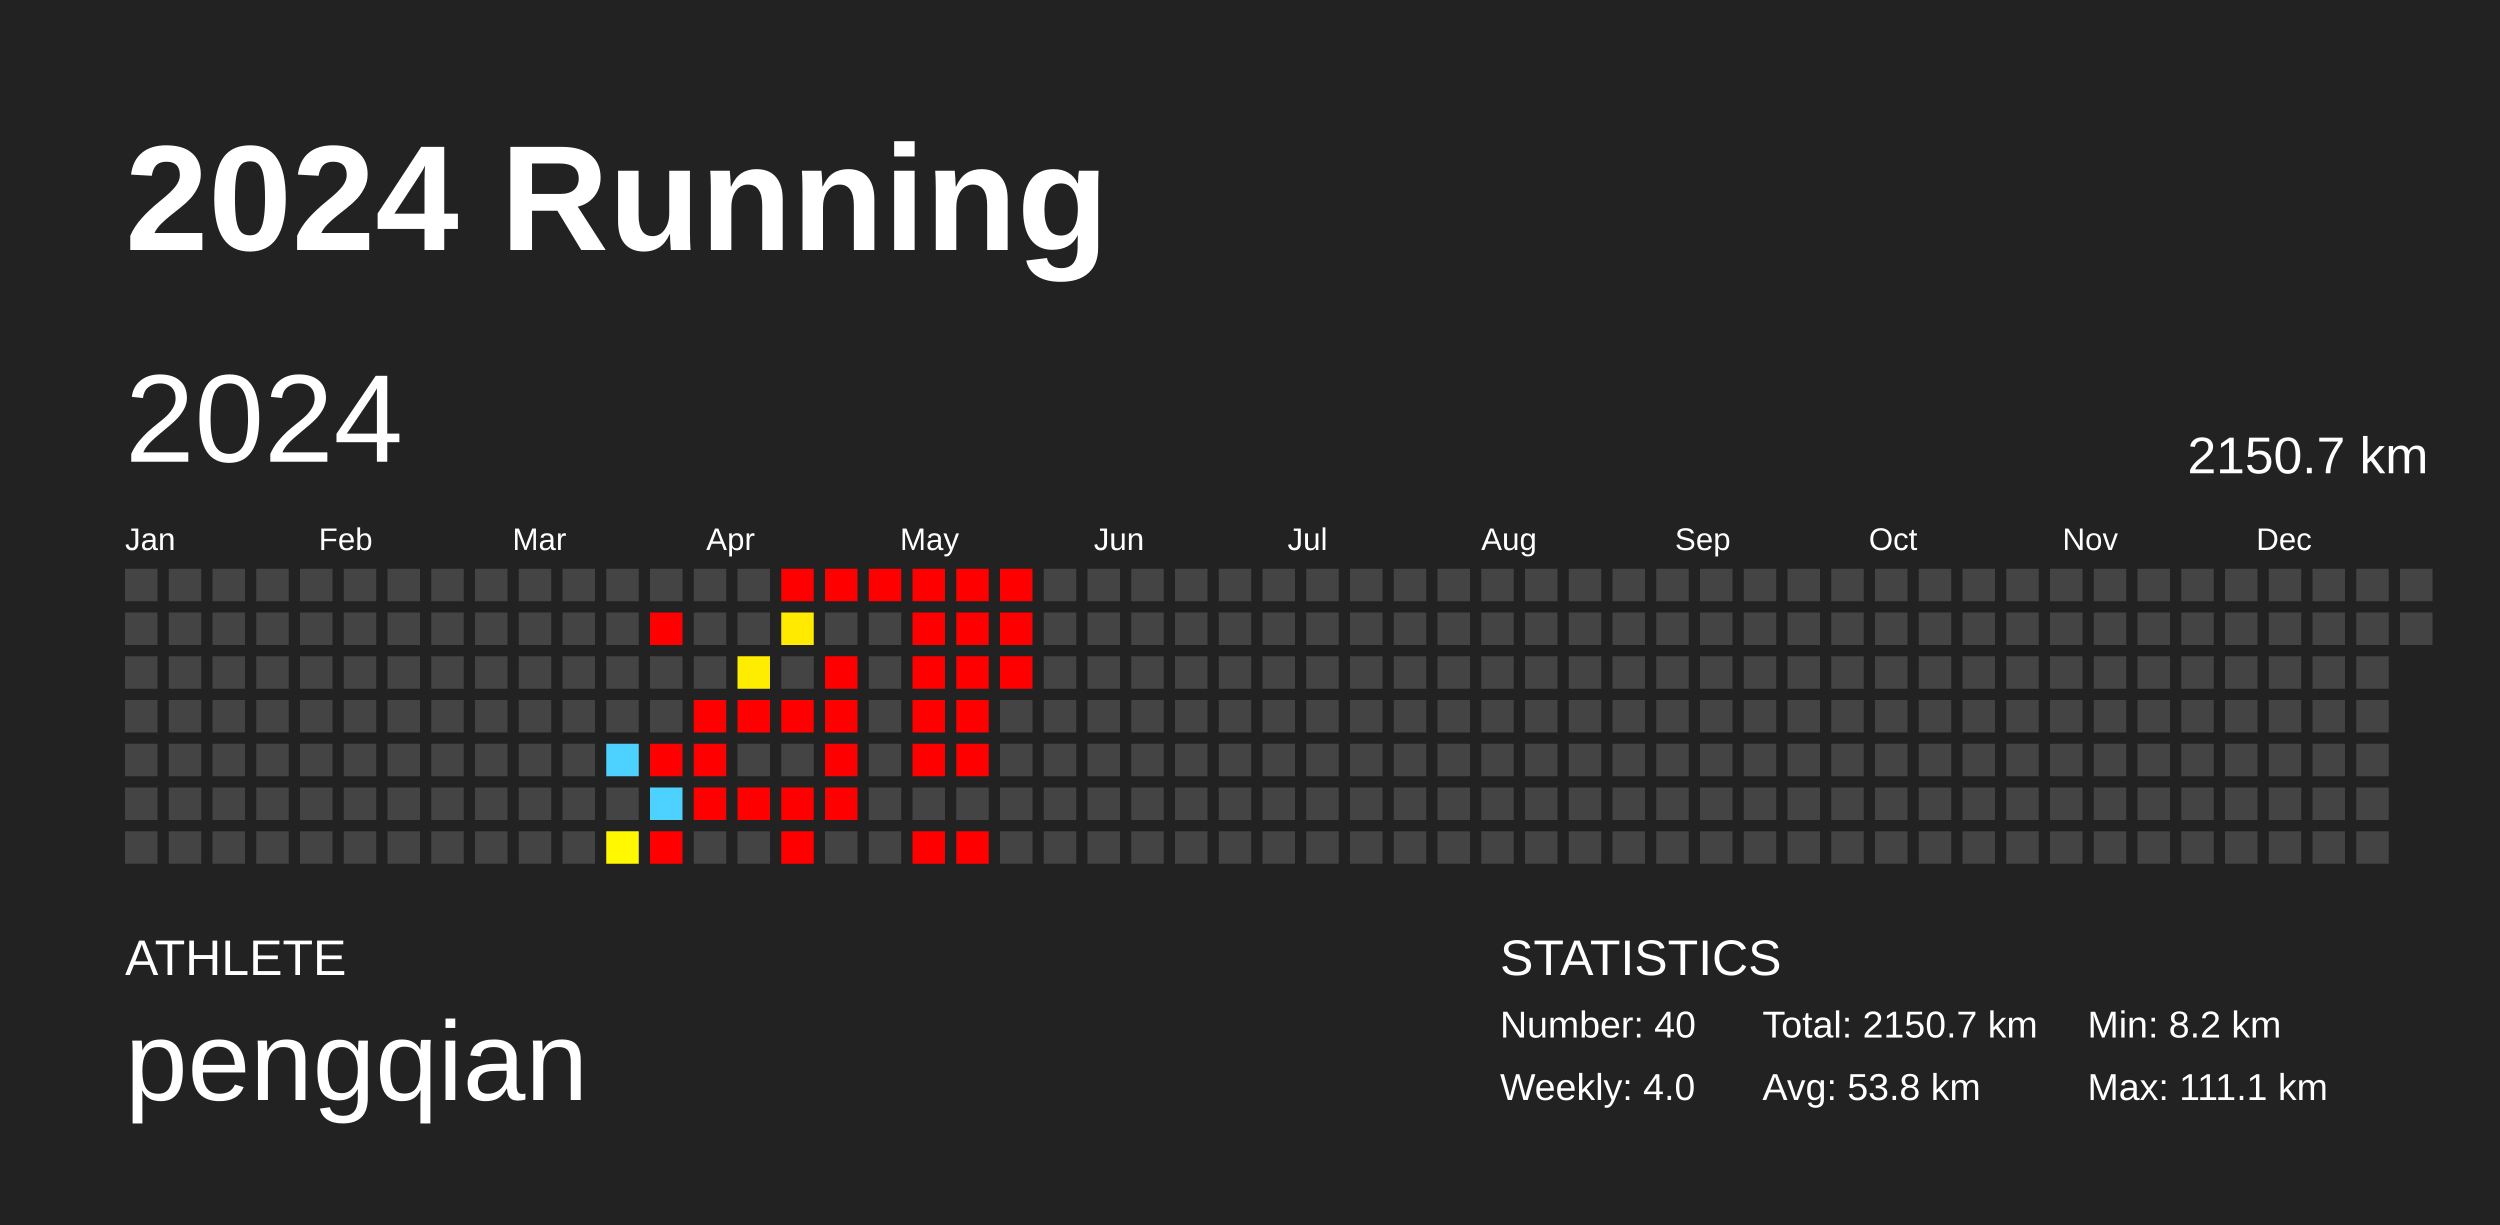
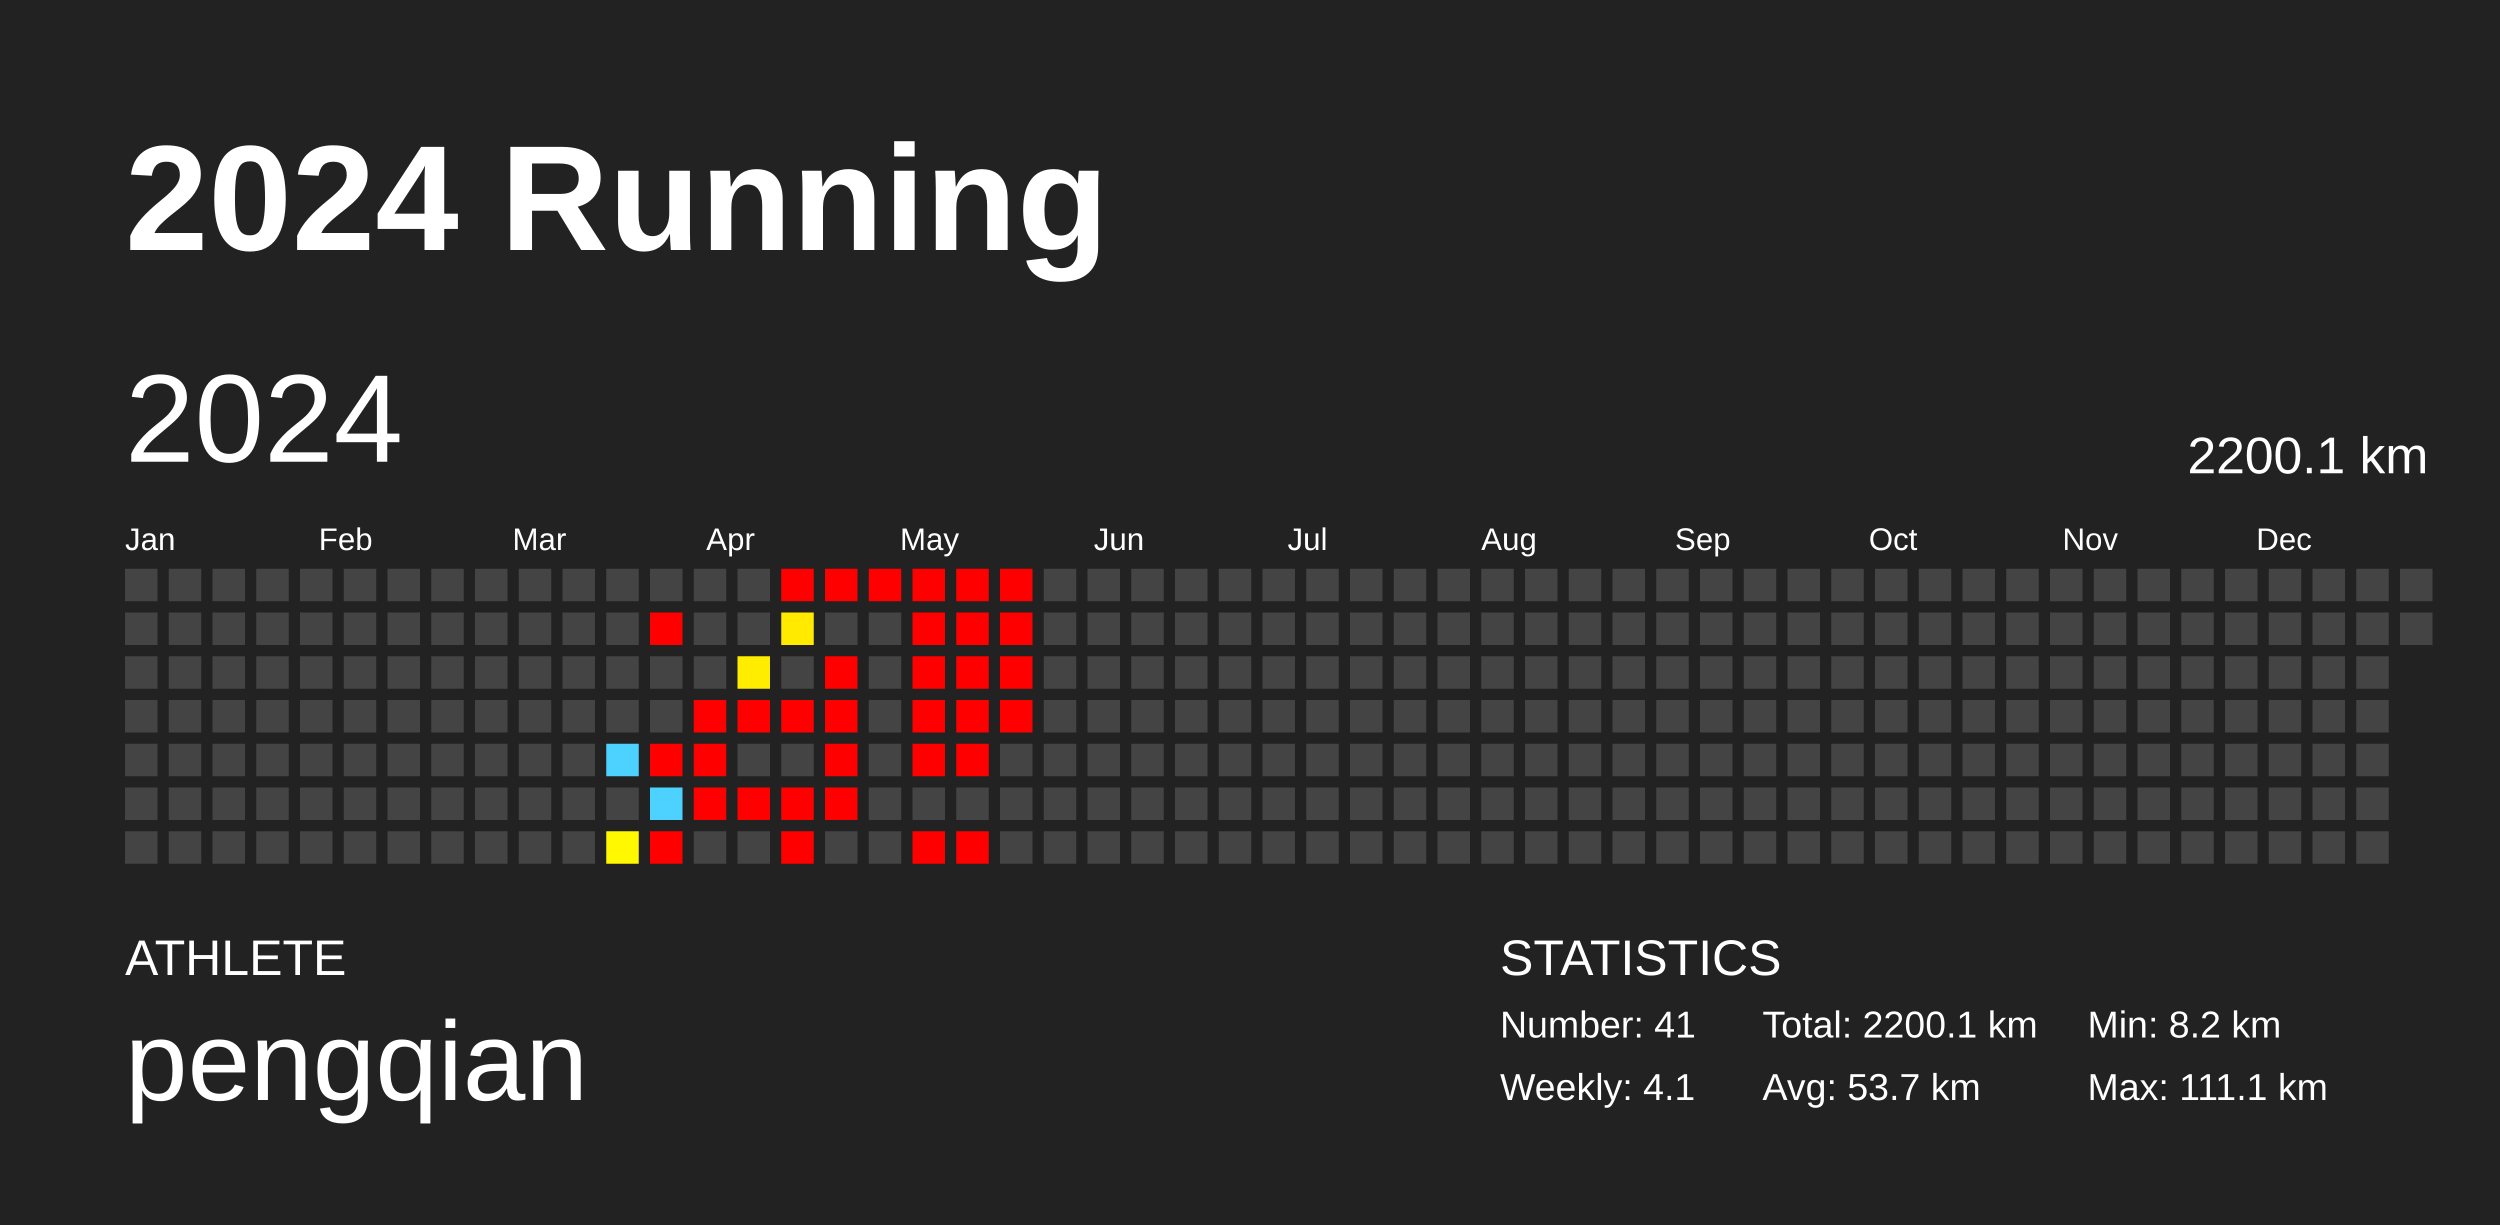
<svg xmlns="http://www.w3.org/2000/svg" baseProfile="full" height="98mm" version="1.1" viewBox="0,0,200,98" width="200mm">
  <defs />
  <rect fill="#222222" height="98" width="200" x="0" y="0" />
  <text fill="#FFFFFF" style="font-size:12px; font-family:Arial; font-weight:bold;" x="10" y="20">2024 Running</text>
  <text fill="#FFFFFF" style="font-size:4px; font-family:Arial" x="10" y="78">ATHLETE</text>
  <text fill="#FFFFFF" style="font-size:9px; font-family:Arial" x="10" y="88">pengqian</text>
  <text fill="#FFFFFF" style="font-size:4px; font-family:Arial" x="120" y="78">STATISTICS</text>
-   <text fill="#FFFFFF" style="font-size:3px; font-family:Arial" x="120" y="83">Number: 40</text>
-   <text fill="#FFFFFF" style="font-size:3px; font-family:Arial" x="120" y="88">Weekly: 4.0</text>
-   <text fill="#FFFFFF" style="font-size:3px; font-family:Arial" x="141" y="83">Total: 2150.7 km</text>
-   <text fill="#FFFFFF" style="font-size:3px; font-family:Arial" x="141" y="88">Avg: 53.8 km</text>
+   <text fill="#FFFFFF" style="font-size:3px; font-family:Arial" x="120" y="83">Number: 41</text>
+   <text fill="#FFFFFF" style="font-size:3px; font-family:Arial" x="120" y="88">Weekly: 4.1</text>
+   <text fill="#FFFFFF" style="font-size:3px; font-family:Arial" x="141" y="83">Total: 2200.1 km</text>
+   <text fill="#FFFFFF" style="font-size:3px; font-family:Arial" x="141" y="88">Avg: 53.7 km</text>
  <text fill="#FFFFFF" style="font-size:3px; font-family:Arial" x="167" y="83">Min: 8.2 km</text>
  <text fill="#FFFFFF" style="font-size:3px; font-family:Arial" x="167" y="88">Max: 111.1 km</text>
  <text dominant-baseline="hanging" fill="#FFFFFF" style="font-size:10.0px; font-family:Arial;" x="10" y="30">2024</text>
-   <text dominant-baseline="hanging" fill="#FFFFFF" style="font-size:4.125px; font-family:Arial;" x="175" y="35">2150.7 km</text>
+   <text dominant-baseline="hanging" fill="#FFFFFF" style="font-size:4.125px; font-family:Arial;" x="175" y="35">2200.1 km</text>
  <text fill="#FFFFFF" style="font-size:2.5px; font-family:Arial" x="10.0" y="44">Jan</text>
  <text fill="#FFFFFF" style="font-size:2.5px; font-family:Arial" x="25.5" y="44">Feb</text>
  <text fill="#FFFFFF" style="font-size:2.5px; font-family:Arial" x="41.0" y="44">Mar</text>
  <text fill="#FFFFFF" style="font-size:2.5px; font-family:Arial" x="56.5" y="44">Apr</text>
  <text fill="#FFFFFF" style="font-size:2.5px; font-family:Arial" x="72.0" y="44">May</text>
  <text fill="#FFFFFF" style="font-size:2.5px; font-family:Arial" x="87.5" y="44">Jun</text>
  <text fill="#FFFFFF" style="font-size:2.5px; font-family:Arial" x="103.0" y="44">Jul</text>
  <text fill="#FFFFFF" style="font-size:2.5px; font-family:Arial" x="118.5" y="44">Aug</text>
  <text fill="#FFFFFF" style="font-size:2.5px; font-family:Arial" x="134.0" y="44">Sep</text>
  <text fill="#FFFFFF" style="font-size:2.5px; font-family:Arial" x="149.5" y="44">Oct</text>
  <text fill="#FFFFFF" style="font-size:2.5px; font-family:Arial" x="165.0" y="44">Nov</text>
  <text fill="#FFFFFF" style="font-size:2.5px; font-family:Arial" x="180.5" y="44">Dec</text>
  <rect fill="#444444" height="2.6" width="2.6" x="10.0" y="45.5" />
  <rect fill="#444444" height="2.6" width="2.6" x="10.0" y="49.0" />
  <rect fill="#444444" height="2.6" width="2.6" x="10.0" y="52.5" />
  <rect fill="#444444" height="2.6" width="2.6" x="10.0" y="56.0" />
  <rect fill="#444444" height="2.6" width="2.6" x="10.0" y="59.5" />
  <rect fill="#444444" height="2.6" width="2.6" x="10.0" y="63.0" />
  <rect fill="#444444" height="2.6" width="2.6" x="10.0" y="66.5" />
  <rect fill="#444444" height="2.6" width="2.6" x="13.5" y="45.5" />
  <rect fill="#444444" height="2.6" width="2.6" x="13.5" y="49.0" />
  <rect fill="#444444" height="2.6" width="2.6" x="13.5" y="52.5" />
  <rect fill="#444444" height="2.6" width="2.6" x="13.5" y="56.0" />
  <rect fill="#444444" height="2.6" width="2.6" x="13.5" y="59.5" />
  <rect fill="#444444" height="2.6" width="2.6" x="13.5" y="63.0" />
  <rect fill="#444444" height="2.6" width="2.6" x="13.5" y="66.5" />
  <rect fill="#444444" height="2.6" width="2.6" x="17.0" y="45.5" />
  <rect fill="#444444" height="2.6" width="2.6" x="17.0" y="49.0" />
  <rect fill="#444444" height="2.6" width="2.6" x="17.0" y="52.5" />
  <rect fill="#444444" height="2.6" width="2.6" x="17.0" y="56.0" />
  <rect fill="#444444" height="2.6" width="2.6" x="17.0" y="59.5" />
  <rect fill="#444444" height="2.6" width="2.6" x="17.0" y="63.0" />
  <rect fill="#444444" height="2.6" width="2.6" x="17.0" y="66.5" />
  <rect fill="#444444" height="2.6" width="2.6" x="20.5" y="45.5" />
  <rect fill="#444444" height="2.6" width="2.6" x="20.5" y="49.0" />
  <rect fill="#444444" height="2.6" width="2.6" x="20.5" y="52.5" />
  <rect fill="#444444" height="2.6" width="2.6" x="20.5" y="56.0" />
  <rect fill="#444444" height="2.6" width="2.6" x="20.5" y="59.5" />
  <rect fill="#444444" height="2.6" width="2.6" x="20.5" y="63.0" />
  <rect fill="#444444" height="2.6" width="2.6" x="20.5" y="66.5" />
  <rect fill="#444444" height="2.6" width="2.6" x="24.0" y="45.5" />
  <rect fill="#444444" height="2.6" width="2.6" x="24.0" y="49.0" />
  <rect fill="#444444" height="2.6" width="2.6" x="24.0" y="52.5" />
  <rect fill="#444444" height="2.6" width="2.6" x="24.0" y="56.0" />
  <rect fill="#444444" height="2.6" width="2.6" x="24.0" y="59.5" />
  <rect fill="#444444" height="2.6" width="2.6" x="24.0" y="63.0" />
  <rect fill="#444444" height="2.6" width="2.6" x="24.0" y="66.5" />
  <rect fill="#444444" height="2.6" width="2.6" x="27.5" y="45.5" />
  <rect fill="#444444" height="2.6" width="2.6" x="27.5" y="49.0" />
  <rect fill="#444444" height="2.6" width="2.6" x="27.5" y="52.5" />
  <rect fill="#444444" height="2.6" width="2.6" x="27.5" y="56.0" />
  <rect fill="#444444" height="2.6" width="2.6" x="27.5" y="59.5" />
  <rect fill="#444444" height="2.6" width="2.6" x="27.5" y="63.0" />
  <rect fill="#444444" height="2.6" width="2.6" x="27.5" y="66.5" />
  <rect fill="#444444" height="2.6" width="2.6" x="31.0" y="45.5" />
  <rect fill="#444444" height="2.6" width="2.6" x="31.0" y="49.0" />
  <rect fill="#444444" height="2.6" width="2.6" x="31.0" y="52.5" />
  <rect fill="#444444" height="2.6" width="2.6" x="31.0" y="56.0" />
  <rect fill="#444444" height="2.6" width="2.6" x="31.0" y="59.5" />
  <rect fill="#444444" height="2.6" width="2.6" x="31.0" y="63.0" />
  <rect fill="#444444" height="2.6" width="2.6" x="31.0" y="66.5" />
  <rect fill="#444444" height="2.6" width="2.6" x="34.5" y="45.5" />
  <rect fill="#444444" height="2.6" width="2.6" x="34.5" y="49.0" />
  <rect fill="#444444" height="2.6" width="2.6" x="34.5" y="52.5" />
  <rect fill="#444444" height="2.6" width="2.6" x="34.5" y="56.0" />
  <rect fill="#444444" height="2.6" width="2.6" x="34.5" y="59.5" />
  <rect fill="#444444" height="2.6" width="2.6" x="34.5" y="63.0" />
  <rect fill="#444444" height="2.6" width="2.6" x="34.5" y="66.5" />
  <rect fill="#444444" height="2.6" width="2.6" x="38.0" y="45.5" />
  <rect fill="#444444" height="2.6" width="2.6" x="38.0" y="49.0" />
  <rect fill="#444444" height="2.6" width="2.6" x="38.0" y="52.5" />
  <rect fill="#444444" height="2.6" width="2.6" x="38.0" y="56.0" />
  <rect fill="#444444" height="2.6" width="2.6" x="38.0" y="59.5" />
  <rect fill="#444444" height="2.6" width="2.6" x="38.0" y="63.0" />
  <rect fill="#444444" height="2.6" width="2.6" x="38.0" y="66.5" />
  <rect fill="#444444" height="2.6" width="2.6" x="41.5" y="45.5" />
  <rect fill="#444444" height="2.6" width="2.6" x="41.5" y="49.0" />
  <rect fill="#444444" height="2.6" width="2.6" x="41.5" y="52.5" />
  <rect fill="#444444" height="2.6" width="2.6" x="41.5" y="56.0" />
  <rect fill="#444444" height="2.6" width="2.6" x="41.5" y="59.5" />
  <rect fill="#444444" height="2.6" width="2.6" x="41.5" y="63.0" />
  <rect fill="#444444" height="2.6" width="2.6" x="41.5" y="66.5" />
  <rect fill="#444444" height="2.6" width="2.6" x="45.0" y="45.5" />
  <rect fill="#444444" height="2.6" width="2.6" x="45.0" y="49.0" />
  <rect fill="#444444" height="2.6" width="2.6" x="45.0" y="52.5" />
  <rect fill="#444444" height="2.6" width="2.6" x="45.0" y="56.0" />
  <rect fill="#444444" height="2.6" width="2.6" x="45.0" y="59.5" />
  <rect fill="#444444" height="2.6" width="2.6" x="45.0" y="63.0" />
  <rect fill="#444444" height="2.6" width="2.6" x="45.0" y="66.5" />
  <rect fill="#444444" height="2.6" width="2.6" x="48.5" y="45.5" />
  <rect fill="#444444" height="2.6" width="2.6" x="48.5" y="49.0" />
  <rect fill="#444444" height="2.6" width="2.6" x="48.5" y="52.5" />
  <rect fill="#444444" height="2.6" width="2.6" x="48.5" y="56.0" />
  <rect fill="#4dd2ff" height="2.6" width="2.6" x="48.5" y="59.5" />
  <rect fill="#444444" height="2.6" width="2.6" x="48.5" y="63.0" />
  <rect fill="#fff800" height="2.6" width="2.6" x="48.5" y="66.5" />
  <rect fill="#444444" height="2.6" width="2.6" x="52.0" y="45.5" />
  <rect fill="red" height="2.6" width="2.6" x="52.0" y="49.0" />
  <rect fill="#444444" height="2.6" width="2.6" x="52.0" y="52.5" />
  <rect fill="#444444" height="2.6" width="2.6" x="52.0" y="56.0" />
  <rect fill="red" height="2.6" width="2.6" x="52.0" y="59.5" />
  <rect fill="#4dd2ff" height="2.6" width="2.6" x="52.0" y="63.0" />
  <rect fill="red" height="2.6" width="2.6" x="52.0" y="66.5" />
  <rect fill="#444444" height="2.6" width="2.6" x="55.5" y="45.5" />
  <rect fill="#444444" height="2.6" width="2.6" x="55.5" y="49.0" />
  <rect fill="#444444" height="2.6" width="2.6" x="55.5" y="52.5" />
  <rect fill="red" height="2.6" width="2.6" x="55.5" y="56.0" />
  <rect fill="red" height="2.6" width="2.6" x="55.5" y="59.5" />
  <rect fill="red" height="2.6" width="2.6" x="55.5" y="63.0" />
  <rect fill="#444444" height="2.6" width="2.6" x="55.5" y="66.5" />
  <rect fill="#444444" height="2.6" width="2.6" x="59.0" y="45.5" />
  <rect fill="#444444" height="2.6" width="2.6" x="59.0" y="49.0" />
  <rect fill="#ffed00" height="2.6" width="2.6" x="59.0" y="52.5" />
  <rect fill="red" height="2.6" width="2.6" x="59.0" y="56.0" />
  <rect fill="#444444" height="2.6" width="2.6" x="59.0" y="59.5" />
  <rect fill="red" height="2.6" width="2.6" x="59.0" y="63.0" />
  <rect fill="#444444" height="2.6" width="2.6" x="59.0" y="66.5" />
  <rect fill="red" height="2.6" width="2.6" x="62.5" y="45.5" />
  <rect fill="#ffea00" height="2.6" width="2.6" x="62.5" y="49.0" />
  <rect fill="#444444" height="2.6" width="2.6" x="62.5" y="52.5" />
  <rect fill="red" height="2.6" width="2.6" x="62.5" y="56.0" />
  <rect fill="#444444" height="2.6" width="2.6" x="62.5" y="59.5" />
  <rect fill="red" height="2.6" width="2.6" x="62.5" y="63.0" />
  <rect fill="red" height="2.6" width="2.6" x="62.5" y="66.5" />
  <rect fill="red" height="2.6" width="2.6" x="66.0" y="45.5" />
  <rect fill="#444444" height="2.6" width="2.6" x="66.0" y="49.0" />
  <rect fill="red" height="2.6" width="2.6" x="66.0" y="52.5" />
  <rect fill="red" height="2.6" width="2.6" x="66.0" y="56.0" />
  <rect fill="red" height="2.6" width="2.6" x="66.0" y="59.5" />
  <rect fill="red" height="2.6" width="2.6" x="66.0" y="63.0" />
  <rect fill="#444444" height="2.6" width="2.6" x="66.0" y="66.5" />
  <rect fill="red" height="2.6" width="2.6" x="69.5" y="45.5" />
  <rect fill="#444444" height="2.6" width="2.6" x="69.5" y="49.0" />
  <rect fill="#444444" height="2.6" width="2.6" x="69.5" y="52.5" />
  <rect fill="#444444" height="2.6" width="2.6" x="69.5" y="56.0" />
  <rect fill="#444444" height="2.6" width="2.6" x="69.5" y="59.5" />
  <rect fill="#444444" height="2.6" width="2.6" x="69.5" y="63.0" />
  <rect fill="#444444" height="2.6" width="2.6" x="69.5" y="66.5" />
  <rect fill="red" height="2.6" width="2.6" x="73.0" y="45.5" />
  <rect fill="red" height="2.6" width="2.6" x="73.0" y="49.0" />
  <rect fill="red" height="2.6" width="2.6" x="73.0" y="52.5" />
  <rect fill="red" height="2.6" width="2.6" x="73.0" y="56.0" />
  <rect fill="red" height="2.6" width="2.6" x="73.0" y="59.5" />
  <rect fill="#444444" height="2.6" width="2.6" x="73.0" y="63.0" />
  <rect fill="red" height="2.6" width="2.6" x="73.0" y="66.5" />
  <rect fill="red" height="2.6" width="2.6" x="76.5" y="45.5" />
  <rect fill="red" height="2.6" width="2.6" x="76.5" y="49.0" />
  <rect fill="red" height="2.6" width="2.6" x="76.5" y="52.5" />
  <rect fill="red" height="2.6" width="2.6" x="76.5" y="56.0" />
  <rect fill="red" height="2.6" width="2.6" x="76.5" y="59.5" />
  <rect fill="#444444" height="2.6" width="2.6" x="76.5" y="63.0" />
  <rect fill="red" height="2.6" width="2.6" x="76.5" y="66.5" />
  <rect fill="red" height="2.6" width="2.6" x="80.0" y="45.5" />
  <rect fill="red" height="2.6" width="2.6" x="80.0" y="49.0" />
  <rect fill="red" height="2.6" width="2.6" x="80.0" y="52.5" />
-   <rect fill="#444444" height="2.6" width="2.6" x="80.0" y="56.0" />
+   <rect fill="red" height="2.6" width="2.6" x="80.0" y="56.0" />
  <rect fill="#444444" height="2.6" width="2.6" x="80.0" y="59.5" />
  <rect fill="#444444" height="2.6" width="2.6" x="80.0" y="63.0" />
  <rect fill="#444444" height="2.6" width="2.6" x="80.0" y="66.5" />
  <rect fill="#444444" height="2.6" width="2.6" x="83.5" y="45.5" />
  <rect fill="#444444" height="2.6" width="2.6" x="83.5" y="49.0" />
  <rect fill="#444444" height="2.6" width="2.6" x="83.5" y="52.5" />
  <rect fill="#444444" height="2.6" width="2.6" x="83.5" y="56.0" />
  <rect fill="#444444" height="2.6" width="2.6" x="83.5" y="59.5" />
  <rect fill="#444444" height="2.6" width="2.6" x="83.5" y="63.0" />
  <rect fill="#444444" height="2.6" width="2.6" x="83.5" y="66.5" />
  <rect fill="#444444" height="2.6" width="2.6" x="87.0" y="45.5" />
  <rect fill="#444444" height="2.6" width="2.6" x="87.0" y="49.0" />
  <rect fill="#444444" height="2.6" width="2.6" x="87.0" y="52.5" />
  <rect fill="#444444" height="2.6" width="2.6" x="87.0" y="56.0" />
  <rect fill="#444444" height="2.6" width="2.6" x="87.0" y="59.5" />
  <rect fill="#444444" height="2.6" width="2.6" x="87.0" y="63.0" />
  <rect fill="#444444" height="2.6" width="2.6" x="87.0" y="66.5" />
  <rect fill="#444444" height="2.6" width="2.6" x="90.5" y="45.5" />
  <rect fill="#444444" height="2.6" width="2.6" x="90.5" y="49.0" />
  <rect fill="#444444" height="2.6" width="2.6" x="90.5" y="52.5" />
  <rect fill="#444444" height="2.6" width="2.6" x="90.5" y="56.0" />
  <rect fill="#444444" height="2.6" width="2.6" x="90.5" y="59.5" />
  <rect fill="#444444" height="2.6" width="2.6" x="90.5" y="63.0" />
  <rect fill="#444444" height="2.6" width="2.6" x="90.5" y="66.5" />
  <rect fill="#444444" height="2.6" width="2.6" x="94.0" y="45.5" />
  <rect fill="#444444" height="2.6" width="2.6" x="94.0" y="49.0" />
  <rect fill="#444444" height="2.6" width="2.6" x="94.0" y="52.5" />
  <rect fill="#444444" height="2.6" width="2.6" x="94.0" y="56.0" />
  <rect fill="#444444" height="2.6" width="2.6" x="94.0" y="59.5" />
  <rect fill="#444444" height="2.6" width="2.6" x="94.0" y="63.0" />
  <rect fill="#444444" height="2.6" width="2.6" x="94.0" y="66.5" />
  <rect fill="#444444" height="2.6" width="2.6" x="97.5" y="45.5" />
  <rect fill="#444444" height="2.6" width="2.6" x="97.5" y="49.0" />
  <rect fill="#444444" height="2.6" width="2.6" x="97.5" y="52.5" />
  <rect fill="#444444" height="2.6" width="2.6" x="97.5" y="56.0" />
  <rect fill="#444444" height="2.6" width="2.6" x="97.5" y="59.5" />
  <rect fill="#444444" height="2.6" width="2.6" x="97.5" y="63.0" />
  <rect fill="#444444" height="2.6" width="2.6" x="97.5" y="66.5" />
  <rect fill="#444444" height="2.6" width="2.6" x="101.0" y="45.5" />
  <rect fill="#444444" height="2.6" width="2.6" x="101.0" y="49.0" />
  <rect fill="#444444" height="2.6" width="2.6" x="101.0" y="52.5" />
  <rect fill="#444444" height="2.6" width="2.6" x="101.0" y="56.0" />
  <rect fill="#444444" height="2.6" width="2.6" x="101.0" y="59.5" />
  <rect fill="#444444" height="2.6" width="2.6" x="101.0" y="63.0" />
  <rect fill="#444444" height="2.6" width="2.6" x="101.0" y="66.5" />
  <rect fill="#444444" height="2.6" width="2.6" x="104.5" y="45.5" />
  <rect fill="#444444" height="2.6" width="2.6" x="104.5" y="49.0" />
  <rect fill="#444444" height="2.6" width="2.6" x="104.5" y="52.5" />
  <rect fill="#444444" height="2.6" width="2.6" x="104.5" y="56.0" />
  <rect fill="#444444" height="2.6" width="2.6" x="104.5" y="59.5" />
  <rect fill="#444444" height="2.6" width="2.6" x="104.5" y="63.0" />
  <rect fill="#444444" height="2.6" width="2.6" x="104.5" y="66.5" />
  <rect fill="#444444" height="2.6" width="2.6" x="108.0" y="45.5" />
  <rect fill="#444444" height="2.6" width="2.6" x="108.0" y="49.0" />
  <rect fill="#444444" height="2.6" width="2.6" x="108.0" y="52.5" />
  <rect fill="#444444" height="2.6" width="2.6" x="108.0" y="56.0" />
  <rect fill="#444444" height="2.6" width="2.6" x="108.0" y="59.5" />
  <rect fill="#444444" height="2.6" width="2.6" x="108.0" y="63.0" />
  <rect fill="#444444" height="2.6" width="2.6" x="108.0" y="66.5" />
  <rect fill="#444444" height="2.6" width="2.6" x="111.5" y="45.5" />
  <rect fill="#444444" height="2.6" width="2.6" x="111.5" y="49.0" />
  <rect fill="#444444" height="2.6" width="2.6" x="111.5" y="52.5" />
  <rect fill="#444444" height="2.6" width="2.6" x="111.5" y="56.0" />
  <rect fill="#444444" height="2.6" width="2.6" x="111.5" y="59.5" />
  <rect fill="#444444" height="2.6" width="2.6" x="111.5" y="63.0" />
  <rect fill="#444444" height="2.6" width="2.6" x="111.5" y="66.5" />
  <rect fill="#444444" height="2.6" width="2.6" x="115.0" y="45.5" />
  <rect fill="#444444" height="2.6" width="2.6" x="115.0" y="49.0" />
  <rect fill="#444444" height="2.6" width="2.6" x="115.0" y="52.5" />
  <rect fill="#444444" height="2.6" width="2.6" x="115.0" y="56.0" />
  <rect fill="#444444" height="2.6" width="2.6" x="115.0" y="59.5" />
  <rect fill="#444444" height="2.6" width="2.6" x="115.0" y="63.0" />
  <rect fill="#444444" height="2.6" width="2.6" x="115.0" y="66.5" />
  <rect fill="#444444" height="2.6" width="2.6" x="118.5" y="45.5" />
  <rect fill="#444444" height="2.6" width="2.6" x="118.5" y="49.0" />
  <rect fill="#444444" height="2.6" width="2.6" x="118.5" y="52.5" />
  <rect fill="#444444" height="2.6" width="2.6" x="118.5" y="56.0" />
  <rect fill="#444444" height="2.6" width="2.6" x="118.5" y="59.5" />
  <rect fill="#444444" height="2.6" width="2.6" x="118.5" y="63.0" />
  <rect fill="#444444" height="2.6" width="2.6" x="118.5" y="66.5" />
  <rect fill="#444444" height="2.6" width="2.6" x="122.0" y="45.5" />
  <rect fill="#444444" height="2.6" width="2.6" x="122.0" y="49.0" />
  <rect fill="#444444" height="2.6" width="2.6" x="122.0" y="52.5" />
  <rect fill="#444444" height="2.6" width="2.6" x="122.0" y="56.0" />
  <rect fill="#444444" height="2.6" width="2.6" x="122.0" y="59.5" />
  <rect fill="#444444" height="2.6" width="2.6" x="122.0" y="63.0" />
  <rect fill="#444444" height="2.6" width="2.6" x="122.0" y="66.5" />
  <rect fill="#444444" height="2.6" width="2.6" x="125.5" y="45.5" />
  <rect fill="#444444" height="2.6" width="2.6" x="125.5" y="49.0" />
  <rect fill="#444444" height="2.6" width="2.6" x="125.5" y="52.5" />
  <rect fill="#444444" height="2.6" width="2.6" x="125.5" y="56.0" />
  <rect fill="#444444" height="2.6" width="2.6" x="125.5" y="59.5" />
  <rect fill="#444444" height="2.6" width="2.6" x="125.5" y="63.0" />
  <rect fill="#444444" height="2.6" width="2.6" x="125.5" y="66.5" />
  <rect fill="#444444" height="2.6" width="2.6" x="129.0" y="45.5" />
  <rect fill="#444444" height="2.6" width="2.6" x="129.0" y="49.0" />
  <rect fill="#444444" height="2.6" width="2.6" x="129.0" y="52.5" />
  <rect fill="#444444" height="2.6" width="2.6" x="129.0" y="56.0" />
  <rect fill="#444444" height="2.6" width="2.6" x="129.0" y="59.5" />
  <rect fill="#444444" height="2.6" width="2.6" x="129.0" y="63.0" />
  <rect fill="#444444" height="2.6" width="2.6" x="129.0" y="66.5" />
  <rect fill="#444444" height="2.6" width="2.6" x="132.5" y="45.5" />
  <rect fill="#444444" height="2.6" width="2.6" x="132.5" y="49.0" />
  <rect fill="#444444" height="2.6" width="2.6" x="132.5" y="52.5" />
  <rect fill="#444444" height="2.6" width="2.6" x="132.5" y="56.0" />
  <rect fill="#444444" height="2.6" width="2.6" x="132.5" y="59.5" />
  <rect fill="#444444" height="2.6" width="2.6" x="132.5" y="63.0" />
  <rect fill="#444444" height="2.6" width="2.6" x="132.5" y="66.5" />
  <rect fill="#444444" height="2.6" width="2.6" x="136.0" y="45.5" />
  <rect fill="#444444" height="2.6" width="2.6" x="136.0" y="49.0" />
  <rect fill="#444444" height="2.6" width="2.6" x="136.0" y="52.5" />
  <rect fill="#444444" height="2.6" width="2.6" x="136.0" y="56.0" />
  <rect fill="#444444" height="2.6" width="2.6" x="136.0" y="59.5" />
  <rect fill="#444444" height="2.6" width="2.6" x="136.0" y="63.0" />
  <rect fill="#444444" height="2.6" width="2.6" x="136.0" y="66.5" />
  <rect fill="#444444" height="2.6" width="2.6" x="139.5" y="45.5" />
  <rect fill="#444444" height="2.6" width="2.6" x="139.5" y="49.0" />
  <rect fill="#444444" height="2.6" width="2.6" x="139.5" y="52.5" />
  <rect fill="#444444" height="2.6" width="2.6" x="139.5" y="56.0" />
  <rect fill="#444444" height="2.6" width="2.6" x="139.5" y="59.5" />
  <rect fill="#444444" height="2.6" width="2.6" x="139.5" y="63.0" />
  <rect fill="#444444" height="2.6" width="2.6" x="139.5" y="66.5" />
  <rect fill="#444444" height="2.6" width="2.6" x="143.0" y="45.5" />
  <rect fill="#444444" height="2.6" width="2.6" x="143.0" y="49.0" />
  <rect fill="#444444" height="2.6" width="2.6" x="143.0" y="52.5" />
  <rect fill="#444444" height="2.6" width="2.6" x="143.0" y="56.0" />
  <rect fill="#444444" height="2.6" width="2.6" x="143.0" y="59.5" />
  <rect fill="#444444" height="2.6" width="2.6" x="143.0" y="63.0" />
  <rect fill="#444444" height="2.6" width="2.6" x="143.0" y="66.5" />
  <rect fill="#444444" height="2.6" width="2.6" x="146.5" y="45.5" />
  <rect fill="#444444" height="2.6" width="2.6" x="146.5" y="49.0" />
  <rect fill="#444444" height="2.6" width="2.6" x="146.5" y="52.5" />
  <rect fill="#444444" height="2.6" width="2.6" x="146.5" y="56.0" />
  <rect fill="#444444" height="2.6" width="2.6" x="146.5" y="59.5" />
  <rect fill="#444444" height="2.6" width="2.6" x="146.5" y="63.0" />
  <rect fill="#444444" height="2.6" width="2.6" x="146.5" y="66.5" />
  <rect fill="#444444" height="2.6" width="2.6" x="150.0" y="45.5" />
  <rect fill="#444444" height="2.6" width="2.6" x="150.0" y="49.0" />
  <rect fill="#444444" height="2.6" width="2.6" x="150.0" y="52.5" />
  <rect fill="#444444" height="2.6" width="2.6" x="150.0" y="56.0" />
  <rect fill="#444444" height="2.6" width="2.6" x="150.0" y="59.5" />
  <rect fill="#444444" height="2.6" width="2.6" x="150.0" y="63.0" />
  <rect fill="#444444" height="2.6" width="2.6" x="150.0" y="66.5" />
  <rect fill="#444444" height="2.6" width="2.6" x="153.5" y="45.5" />
  <rect fill="#444444" height="2.6" width="2.6" x="153.5" y="49.0" />
  <rect fill="#444444" height="2.6" width="2.6" x="153.5" y="52.5" />
  <rect fill="#444444" height="2.6" width="2.6" x="153.5" y="56.0" />
  <rect fill="#444444" height="2.6" width="2.6" x="153.5" y="59.5" />
  <rect fill="#444444" height="2.6" width="2.6" x="153.5" y="63.0" />
  <rect fill="#444444" height="2.6" width="2.6" x="153.5" y="66.5" />
  <rect fill="#444444" height="2.6" width="2.6" x="157.0" y="45.5" />
  <rect fill="#444444" height="2.6" width="2.6" x="157.0" y="49.0" />
  <rect fill="#444444" height="2.6" width="2.6" x="157.0" y="52.5" />
  <rect fill="#444444" height="2.6" width="2.6" x="157.0" y="56.0" />
  <rect fill="#444444" height="2.6" width="2.6" x="157.0" y="59.5" />
  <rect fill="#444444" height="2.6" width="2.6" x="157.0" y="63.0" />
  <rect fill="#444444" height="2.6" width="2.6" x="157.0" y="66.5" />
  <rect fill="#444444" height="2.6" width="2.6" x="160.5" y="45.5" />
  <rect fill="#444444" height="2.6" width="2.6" x="160.5" y="49.0" />
  <rect fill="#444444" height="2.6" width="2.6" x="160.5" y="52.5" />
  <rect fill="#444444" height="2.6" width="2.6" x="160.5" y="56.0" />
  <rect fill="#444444" height="2.6" width="2.6" x="160.5" y="59.5" />
  <rect fill="#444444" height="2.6" width="2.6" x="160.5" y="63.0" />
  <rect fill="#444444" height="2.6" width="2.6" x="160.5" y="66.5" />
  <rect fill="#444444" height="2.6" width="2.6" x="164.0" y="45.5" />
  <rect fill="#444444" height="2.6" width="2.6" x="164.0" y="49.0" />
  <rect fill="#444444" height="2.6" width="2.6" x="164.0" y="52.5" />
  <rect fill="#444444" height="2.6" width="2.6" x="164.0" y="56.0" />
  <rect fill="#444444" height="2.6" width="2.6" x="164.0" y="59.5" />
  <rect fill="#444444" height="2.6" width="2.6" x="164.0" y="63.0" />
  <rect fill="#444444" height="2.6" width="2.6" x="164.0" y="66.5" />
  <rect fill="#444444" height="2.6" width="2.6" x="167.5" y="45.5" />
  <rect fill="#444444" height="2.6" width="2.6" x="167.5" y="49.0" />
  <rect fill="#444444" height="2.6" width="2.6" x="167.5" y="52.5" />
  <rect fill="#444444" height="2.6" width="2.6" x="167.5" y="56.0" />
  <rect fill="#444444" height="2.6" width="2.6" x="167.5" y="59.5" />
  <rect fill="#444444" height="2.6" width="2.6" x="167.5" y="63.0" />
  <rect fill="#444444" height="2.6" width="2.6" x="167.5" y="66.5" />
  <rect fill="#444444" height="2.6" width="2.6" x="171.0" y="45.5" />
  <rect fill="#444444" height="2.6" width="2.6" x="171.0" y="49.0" />
  <rect fill="#444444" height="2.6" width="2.6" x="171.0" y="52.5" />
  <rect fill="#444444" height="2.6" width="2.6" x="171.0" y="56.0" />
  <rect fill="#444444" height="2.6" width="2.6" x="171.0" y="59.5" />
  <rect fill="#444444" height="2.6" width="2.6" x="171.0" y="63.0" />
  <rect fill="#444444" height="2.6" width="2.6" x="171.0" y="66.5" />
  <rect fill="#444444" height="2.6" width="2.6" x="174.5" y="45.5" />
  <rect fill="#444444" height="2.6" width="2.6" x="174.5" y="49.0" />
  <rect fill="#444444" height="2.6" width="2.6" x="174.5" y="52.5" />
  <rect fill="#444444" height="2.6" width="2.6" x="174.5" y="56.0" />
  <rect fill="#444444" height="2.6" width="2.6" x="174.5" y="59.5" />
  <rect fill="#444444" height="2.6" width="2.6" x="174.5" y="63.0" />
  <rect fill="#444444" height="2.6" width="2.6" x="174.5" y="66.5" />
  <rect fill="#444444" height="2.6" width="2.6" x="178.0" y="45.5" />
  <rect fill="#444444" height="2.6" width="2.6" x="178.0" y="49.0" />
  <rect fill="#444444" height="2.6" width="2.6" x="178.0" y="52.5" />
  <rect fill="#444444" height="2.6" width="2.6" x="178.0" y="56.0" />
  <rect fill="#444444" height="2.6" width="2.6" x="178.0" y="59.5" />
  <rect fill="#444444" height="2.6" width="2.6" x="178.0" y="63.0" />
  <rect fill="#444444" height="2.6" width="2.6" x="178.0" y="66.5" />
  <rect fill="#444444" height="2.6" width="2.6" x="181.5" y="45.5" />
  <rect fill="#444444" height="2.6" width="2.6" x="181.5" y="49.0" />
  <rect fill="#444444" height="2.6" width="2.6" x="181.5" y="52.5" />
  <rect fill="#444444" height="2.6" width="2.6" x="181.5" y="56.0" />
  <rect fill="#444444" height="2.6" width="2.6" x="181.5" y="59.5" />
  <rect fill="#444444" height="2.6" width="2.6" x="181.5" y="63.0" />
  <rect fill="#444444" height="2.6" width="2.6" x="181.5" y="66.5" />
  <rect fill="#444444" height="2.6" width="2.6" x="185.0" y="45.5" />
  <rect fill="#444444" height="2.6" width="2.6" x="185.0" y="49.0" />
  <rect fill="#444444" height="2.6" width="2.6" x="185.0" y="52.5" />
  <rect fill="#444444" height="2.6" width="2.6" x="185.0" y="56.0" />
  <rect fill="#444444" height="2.6" width="2.6" x="185.0" y="59.5" />
  <rect fill="#444444" height="2.6" width="2.6" x="185.0" y="63.0" />
  <rect fill="#444444" height="2.6" width="2.6" x="185.0" y="66.5" />
  <rect fill="#444444" height="2.6" width="2.6" x="188.5" y="45.5" />
  <rect fill="#444444" height="2.6" width="2.6" x="188.5" y="49.0" />
  <rect fill="#444444" height="2.6" width="2.6" x="188.5" y="52.5" />
  <rect fill="#444444" height="2.6" width="2.6" x="188.5" y="56.0" />
  <rect fill="#444444" height="2.6" width="2.6" x="188.5" y="59.5" />
  <rect fill="#444444" height="2.6" width="2.6" x="188.5" y="63.0" />
  <rect fill="#444444" height="2.6" width="2.6" x="188.5" y="66.5" />
  <rect fill="#444444" height="2.6" width="2.6" x="192.0" y="45.5" />
  <rect fill="#444444" height="2.6" width="2.6" x="192.0" y="49.0" />
</svg>
